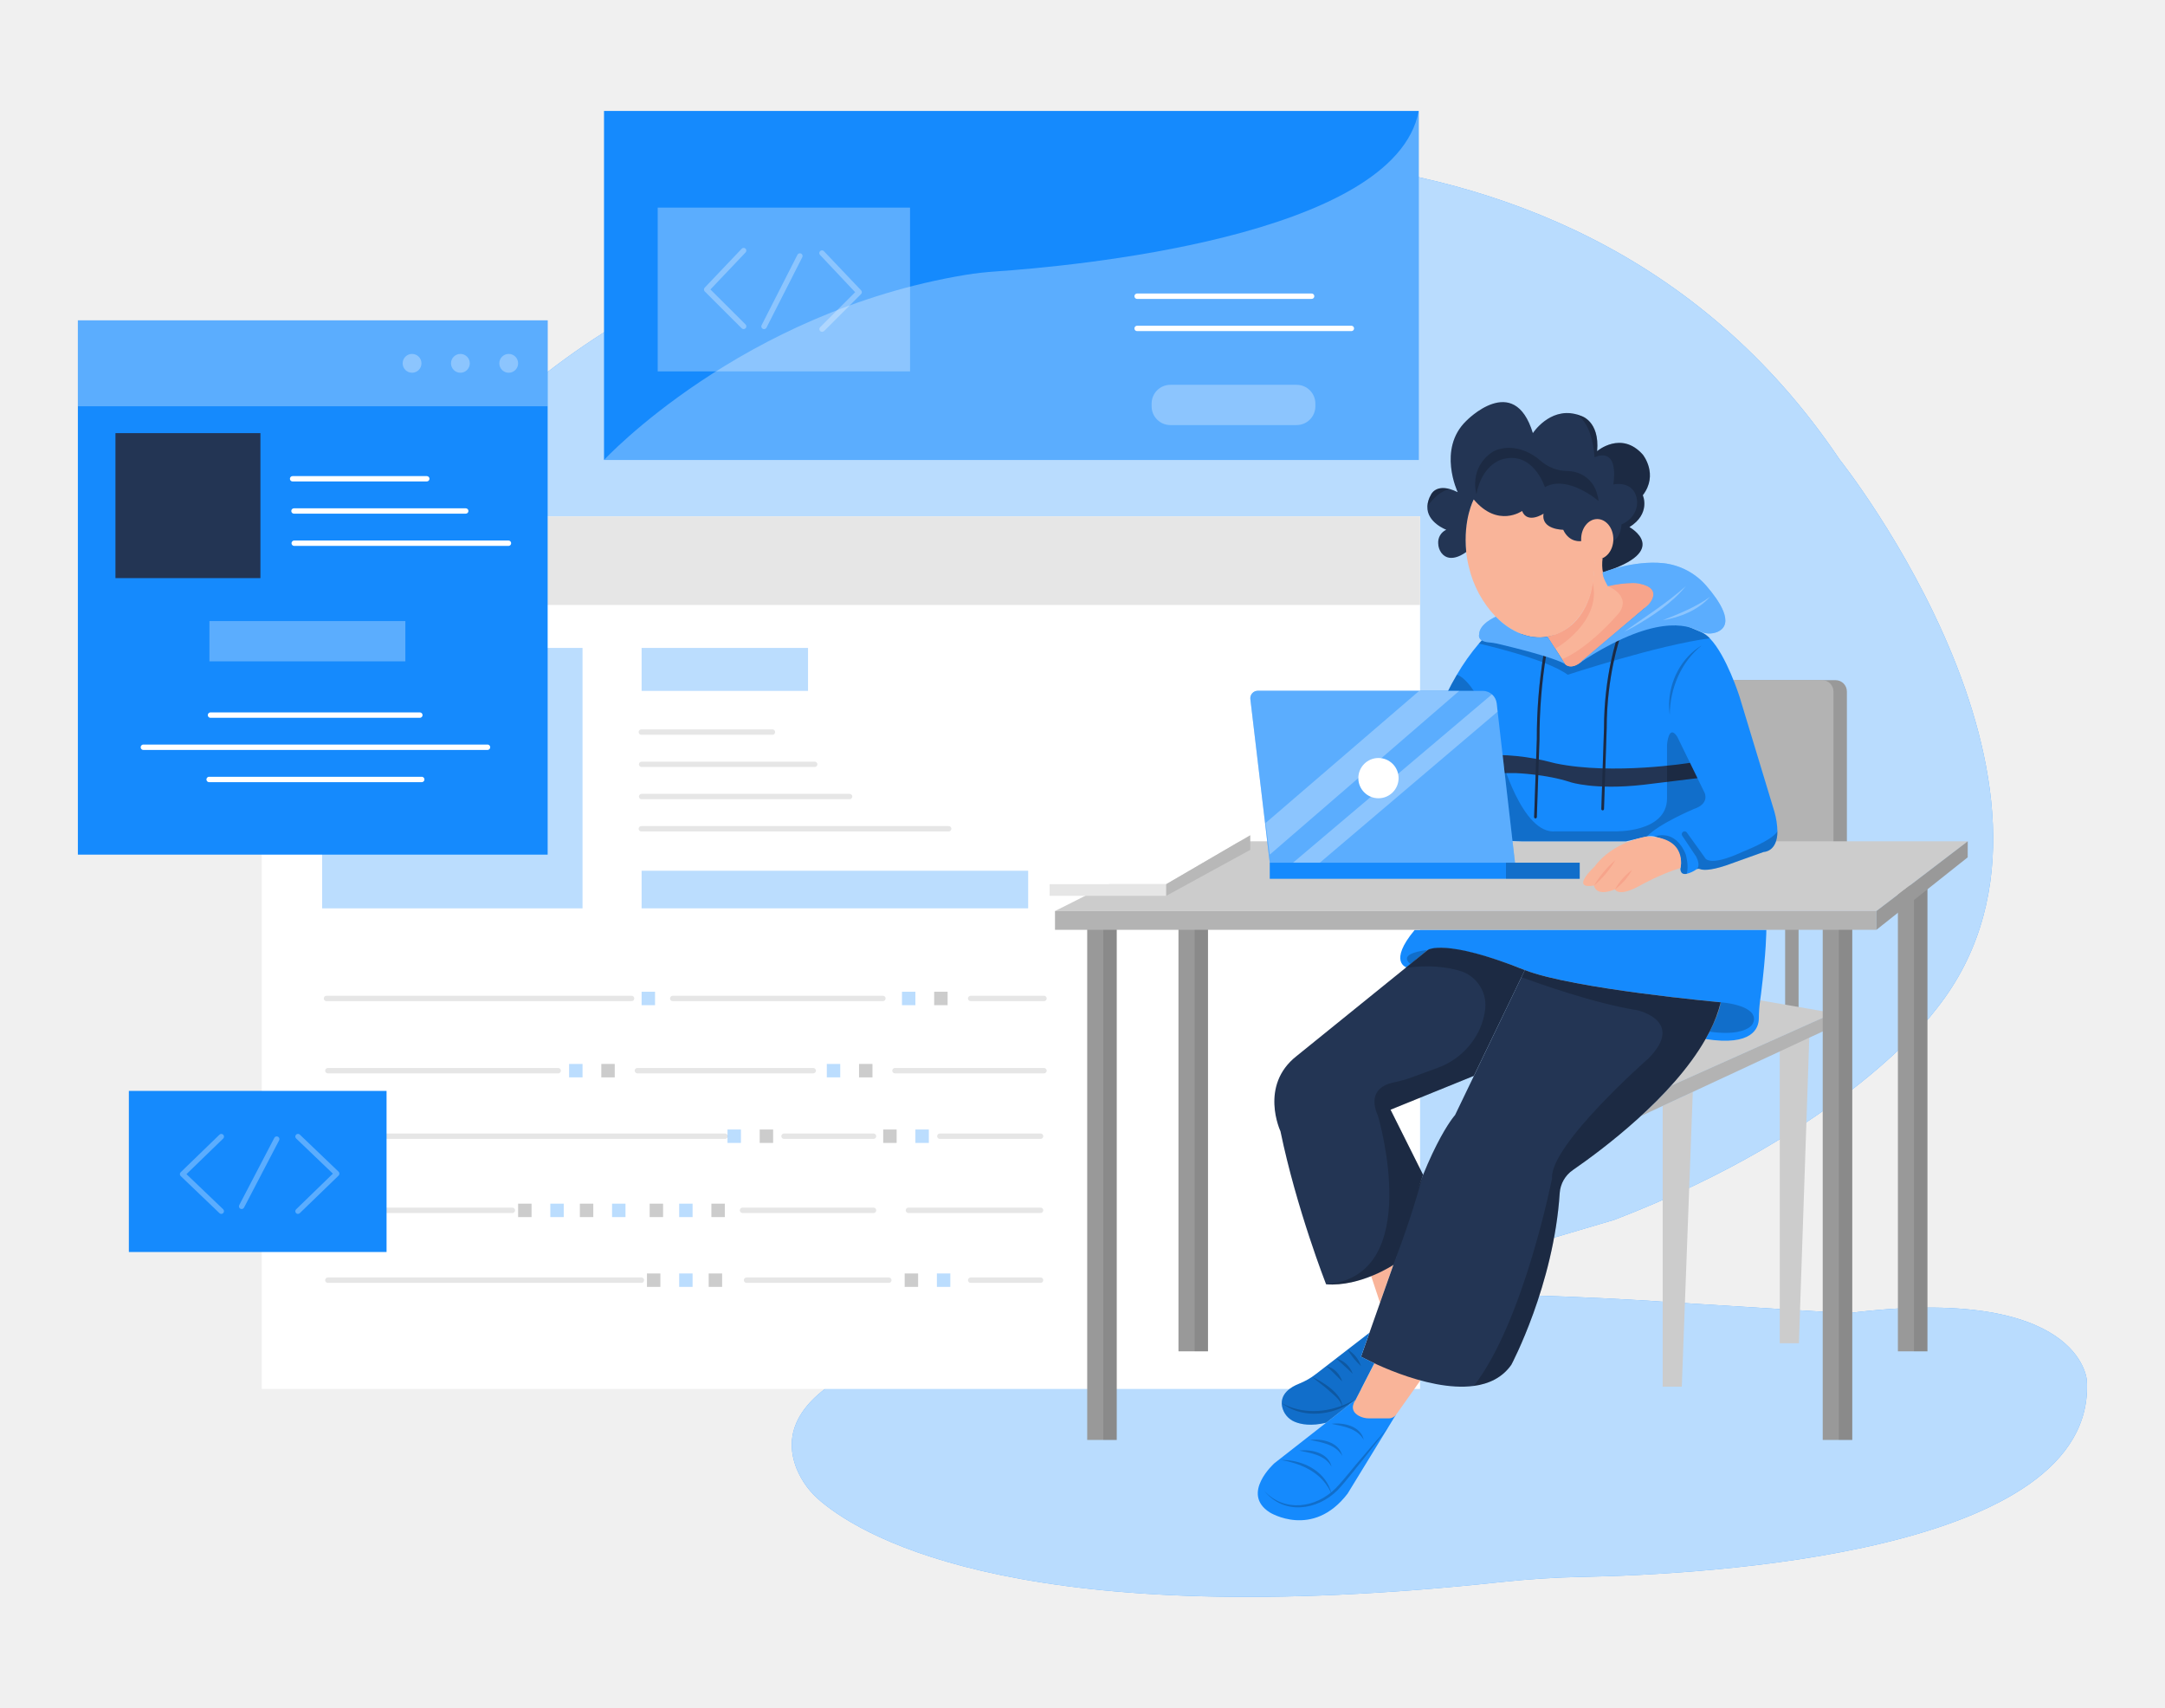
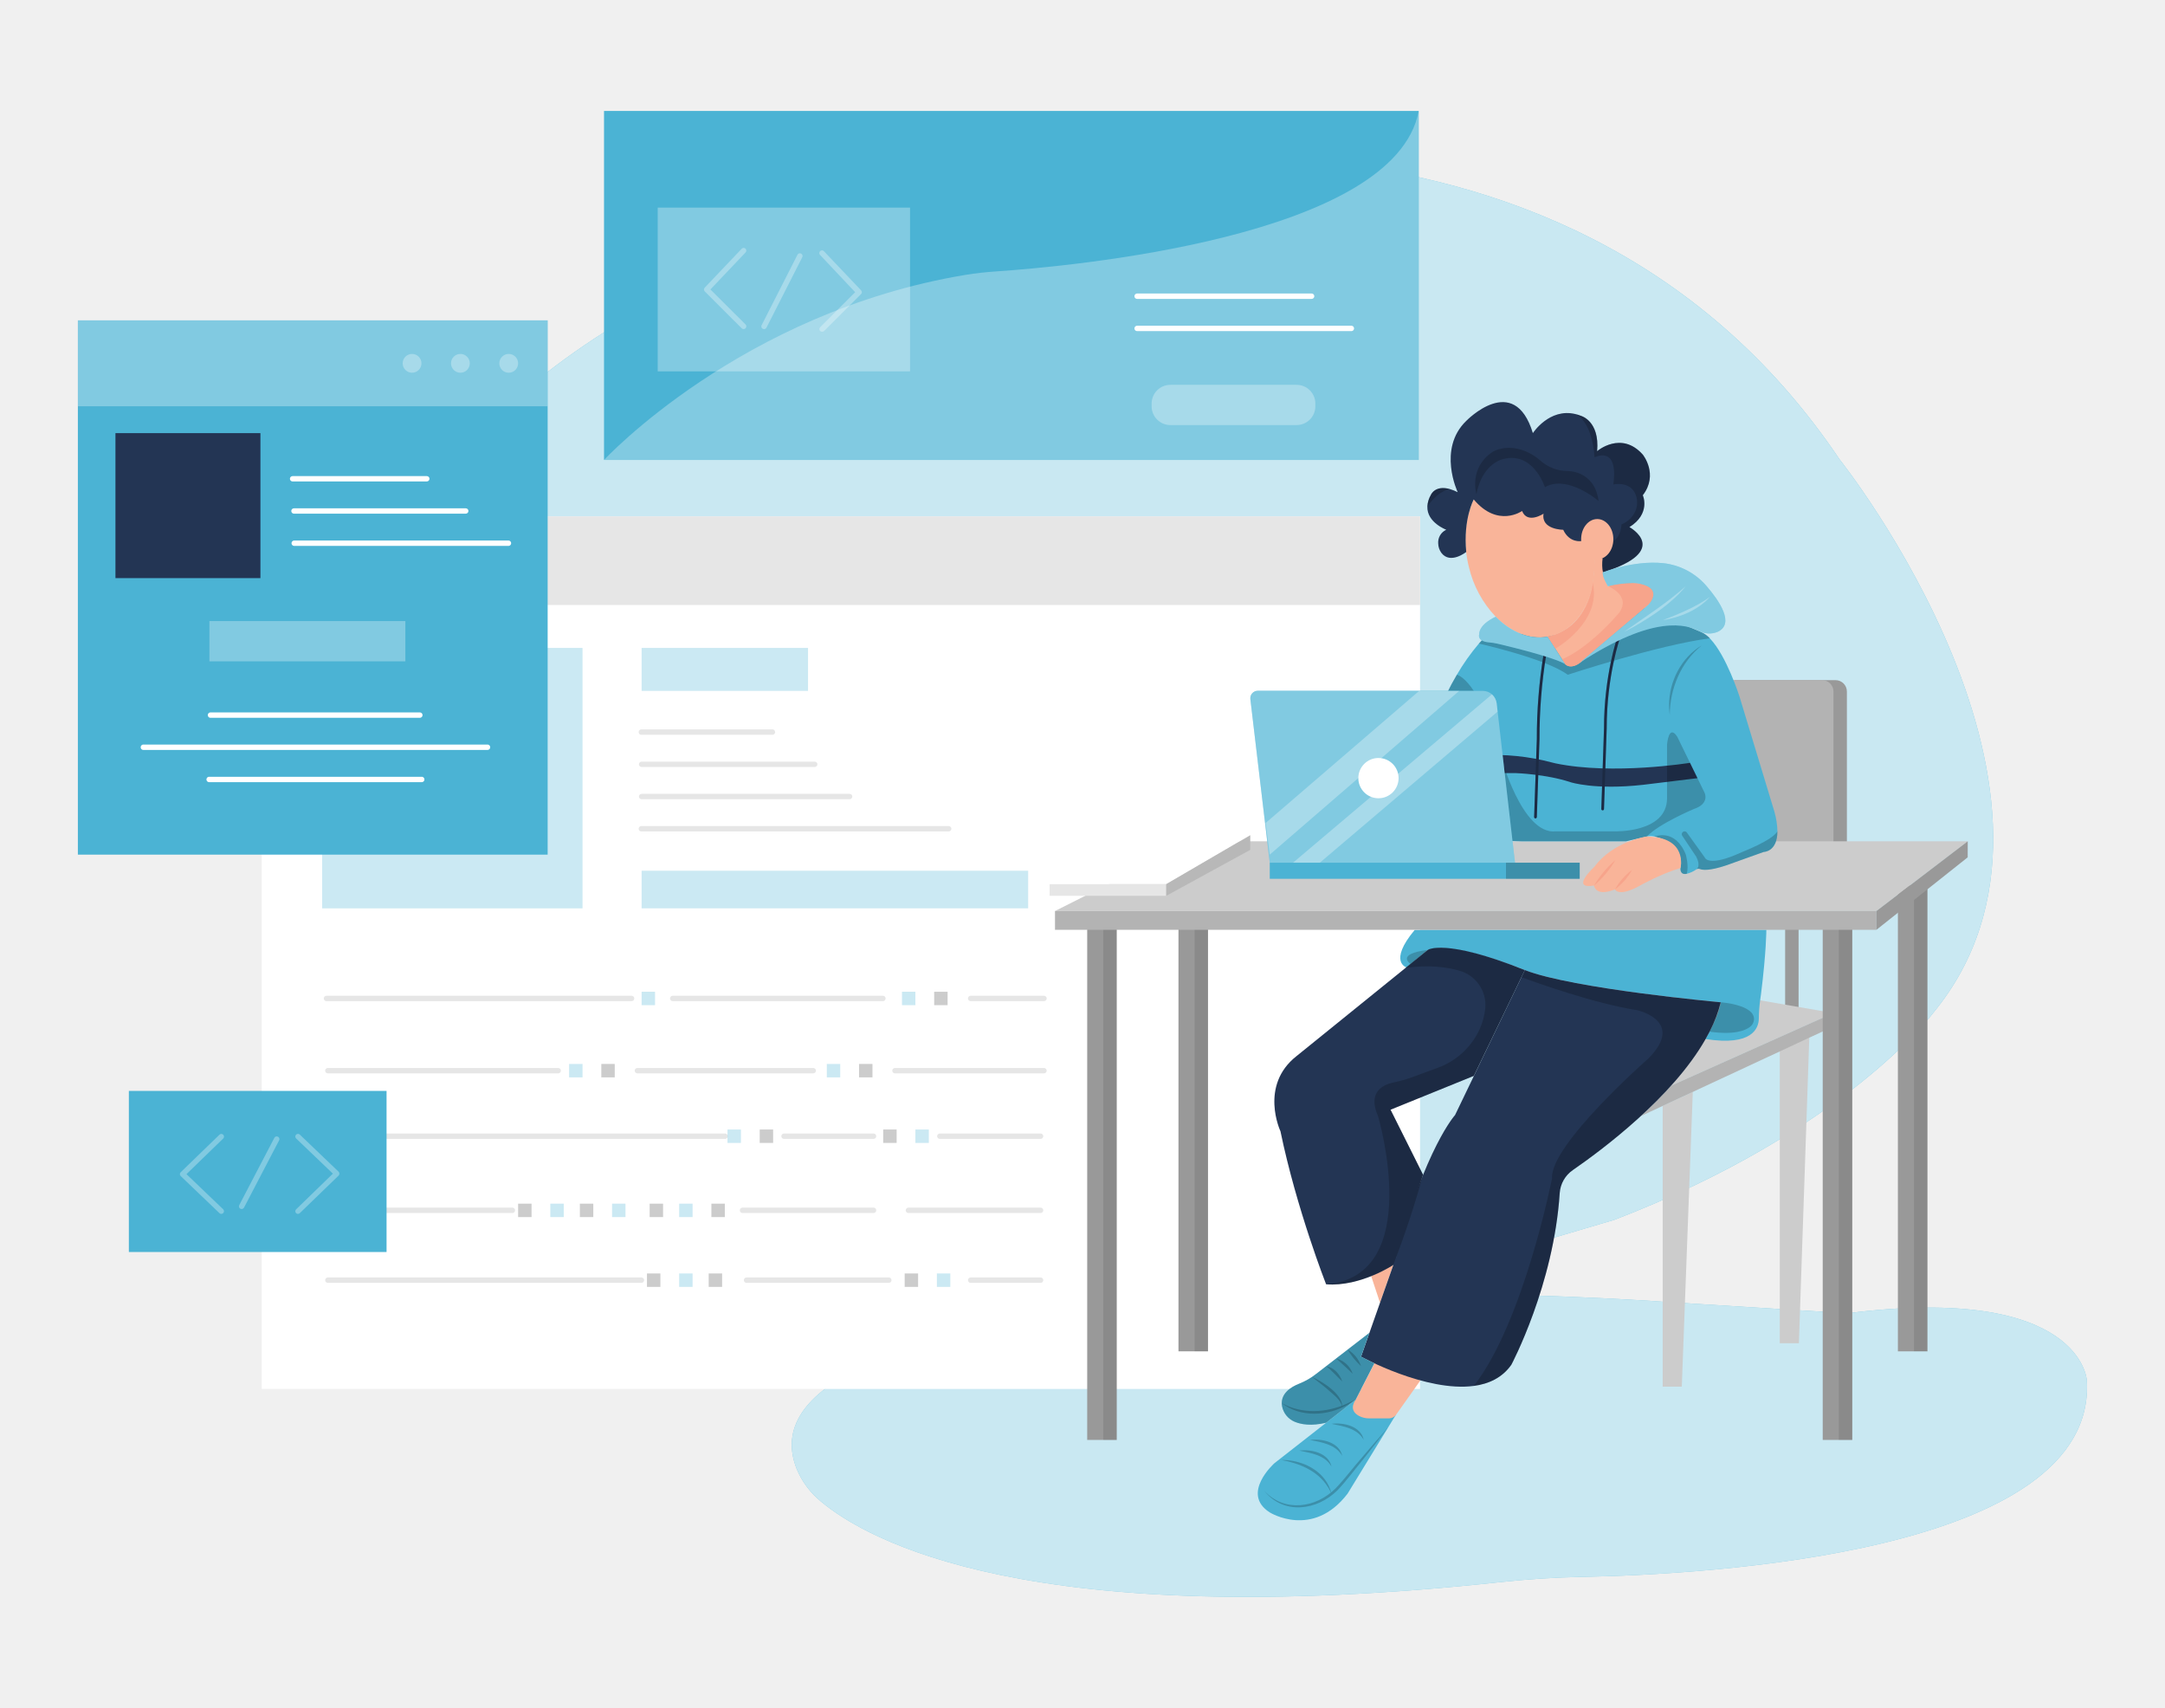
<svg xmlns="http://www.w3.org/2000/svg" width="865.76" height="682.89" viewBox="0 0 865.76 682.89">
-   <path d="M391.82,532.2c-15.44,2.82-87.85,18.09-73.28,55a33.24,33.24,0,0,0,9.74,13.13c18.18,15.25,83.33,52.58,272.06,32.22,10.69-1.15,21.42-1.86,32.17-2.06,49.73-.92,206-9.34,202-78.54,0,0-2.07-38.74-95.7-26.87l-71.21-4.43s-160.55-12.38-268.7,10.11C396.57,531.29,394.2,531.77,391.82,532.2Z" fill="#158afd" />
+   <path d="M391.82,532.2c-15.44,2.82-87.85,18.09-73.28,55a33.24,33.24,0,0,0,9.74,13.13c18.18,15.25,83.33,52.58,272.06,32.22,10.69-1.15,21.42-1.86,32.17-2.06,49.73-.92,206-9.34,202-78.54,0,0-2.07-38.74-95.7-26.87l-71.21-4.43s-160.55-12.38-268.7,10.11C396.57,531.29,394.2,531.77,391.82,532.2Z" fill="#4bb3d4" />
  <path d="M391.82,532.2c-15.44,2.82-87.85,18.09-73.28,55a33.24,33.24,0,0,0,9.74,13.13c18.18,15.25,83.33,52.58,272.06,32.22,10.69-1.15,21.42-1.86,32.17-2.06,49.73-.92,206-9.34,202-78.54,0,0-2.07-38.74-95.7-26.87l-71.21-4.43s-160.55-12.38-268.7,10.11C396.57,531.29,394.2,531.77,391.82,532.2Z" fill="#fff" opacity="0.7" />
-   <path d="M503.08,522.3C179.26,552.79,133.91,359.63,133.91,359.63c-24.79-67.13-3.45-111,27.66-152.68a303.36,303.36,0,0,1,117.77-94.5c74.9-34.06,126.36-41,126.36-41S622.58,15.68,735.64,183.7c0,0,108,135.55,37.54,221.14,0,0-35.14,47.34-127.63,82.89l-69.3,20.46A387.7,387.7,0,0,1,503.08,522.3Z" fill="#158afd" />
+   <path d="M503.08,522.3C179.26,552.79,133.91,359.63,133.91,359.63c-24.79-67.13-3.45-111,27.66-152.68a303.36,303.36,0,0,1,117.77-94.5c74.9-34.06,126.36-41,126.36-41S622.58,15.68,735.64,183.7c0,0,108,135.55,37.54,221.14,0,0-35.14,47.34-127.63,82.89l-69.3,20.46A387.7,387.7,0,0,1,503.08,522.3Z" fill="#4bb3d4" />
  <path d="M503.08,522.3C179.26,552.79,133.91,359.63,133.91,359.63c-24.79-67.13-3.45-111,27.66-152.68a303.36,303.36,0,0,1,117.77-94.5c74.9-34.06,126.36-41,126.36-41S622.58,15.68,735.64,183.7c0,0,108,135.55,37.54,221.14,0,0-35.14,47.34-127.63,82.89l-69.3,20.46A387.7,387.7,0,0,1,503.08,522.3Z" fill="#fff" opacity="0.7" />
  <rect x="104.67" y="206.46" width="463.2" height="348.88" fill="#fff" />
  <rect x="108.43" y="206.46" width="459.44" height="35.42" fill="#e6e6e6" />
-   <rect x="128.82" y="259.06" width="104.13" height="104.13" fill="#158afd" opacity="0.29" />
+   <rect x="128.82" y="259.06" width="104.13" height="104.13" fill="#4bb3d4" opacity="0.29" />
  <rect x="713.86" y="369.62" width="5.37" height="37.57" fill="#999" />
  <polygon points="664.89 442.18 664.89 554.44 672.53 554.44 676.93 436.58 664.89 442.18" fill="#ccc" />
  <polygon points="711.71 420.08 711.71 537.08 719.36 537.08 723.52 414.71 711.71 420.08" fill="#ccc" />
  <polygon points="668.23 434.1 733.18 405.05 703.86 399.96 670.01 385.44 668.23 434.1" fill="#ccc" />
  <path d="M656.14,446.25l77-35.83v-5.37L668.23,434.1S660.68,442.36,656.14,446.25Z" fill="#b3b3b3" />
  <path d="M693.46,271.94H734a4.55,4.55,0,0,1,4.55,4.55v67.37a0,0,0,0,1,0,0H693.46a0,0,0,0,1,0,0V271.94A0,0,0,0,1,693.46,271.94Z" fill="#999" />
-   <rect x="241.54" y="44.36" width="325.8" height="139.55" fill="#158afd" />
+   <rect x="241.54" y="44.36" width="325.8" height="139.55" fill="#4bb3d4" />
  <rect x="263.01" y="83.01" width="100.91" height="65.48" fill="#fff" opacity="0.3" />
  <g opacity="0.3">
    <path d="M297.36,131.59a1.07,1.07,0,0,1-.76-.32l-14.79-14.76a1.08,1.08,0,0,1,0-1.5l14.79-15.56a1.07,1.07,0,0,1,1.56,1.47l-14.07,14.81,14.05,14a1.07,1.07,0,0,1,0,1.52A1.09,1.09,0,0,1,297.36,131.59Z" fill="#fff" />
  </g>
  <g opacity="0.3">
    <path d="M328.73,132.66a1.06,1.06,0,0,1-.76-.31,1.07,1.07,0,0,1,0-1.52l14-14L328,102a1.08,1.08,0,1,1,1.56-1.48l14.78,15.56a1.06,1.06,0,0,1,0,1.5l-14.78,14.77A1.07,1.07,0,0,1,328.73,132.66Z" fill="#fff" />
  </g>
  <g opacity="0.3">
    <path d="M305.56,131.59a1.08,1.08,0,0,1-1-1.56l14.34-28.18a1.08,1.08,0,1,1,1.92,1L306.51,131A1.07,1.07,0,0,1,305.56,131.59Z" fill="#fff" />
  </g>
  <path d="M524.39,119.51H454.62a1.08,1.08,0,0,1,0-2.15h69.77a1.08,1.08,0,1,1,0,2.15Z" fill="#fff" />
  <path d="M540.5,132.39H454.62a1.08,1.08,0,0,1,0-2.15H540.5a1.08,1.08,0,0,1,0,2.15Z" fill="#fff" />
  <rect x="460.52" y="153.86" width="65.48" height="16.1" rx="7.5" fill="#fff" opacity="0.3" />
  <path d="M567.33,44.36V183.91H241.54s54.75-59.1,144.51-74c4.1-.68,8.24-1.12,12.38-1.4C426.41,106.6,557.79,95.18,567.33,44.36Z" fill="#fff" opacity="0.3" />
-   <rect x="31.14" y="128.09" width="187.86" height="213.62" fill="#158afd" />
+   <rect x="31.14" y="128.09" width="187.86" height="213.62" fill="#4bb3d4" />
  <rect x="31.14" y="128.09" width="187.86" height="34.35" fill="#fff" opacity="0.3" />
  <rect x="46.17" y="173.18" width="57.97" height="57.97" fill="#233554" />
  <circle cx="164.78" cy="145.27" r="3.76" fill="#fff" opacity="0.3" />
  <circle cx="184.11" cy="145.27" r="3.76" fill="#fff" opacity="0.3" />
  <circle cx="203.43" cy="145.27" r="3.76" fill="#fff" opacity="0.3" />
  <path d="M170.69,192.5H117a1.07,1.07,0,1,1,0-2.14h53.67a1.07,1.07,0,0,1,0,2.14Z" fill="#fff" />
  <path d="M186.25,205.38h-68.7a1.07,1.07,0,0,1,0-2.14h68.7a1.07,1.07,0,1,1,0,2.14Z" fill="#fff" />
  <path d="M203.43,218.27H117.55a1.08,1.08,0,0,1,0-2.15h85.88a1.08,1.08,0,0,1,0,2.15Z" fill="#fff" />
  <path d="M168,287H84.28a1.08,1.08,0,1,1,0-2.15H168a1.08,1.08,0,0,1,0,2.15Z" fill="#fff" />
  <path d="M194.84,299.85H57.44a1.08,1.08,0,1,1,0-2.15h137.4a1.08,1.08,0,1,1,0,2.15Z" fill="#fff" />
  <path d="M168.54,312.73H83.74a1.08,1.08,0,1,1,0-2.15h84.8a1.08,1.08,0,1,1,0,2.15Z" fill="#fff" />
  <rect x="83.74" y="248.32" width="78.36" height="16.1" fill="#fff" opacity="0.3" />
-   <rect x="256.57" y="259.06" width="66.55" height="17.18" fill="#158afd" opacity="0.29" />
+   <rect x="256.57" y="259.06" width="66.55" height="17.18" fill="#4bb3d4" opacity="0.29" />
  <path d="M308.78,293.79H256.57a1.08,1.08,0,1,1,0-2.15h52.21a1.08,1.08,0,1,1,0,2.15Z" fill="#e6e6e6" />
  <path d="M325.8,306.67H256.57a1.07,1.07,0,1,1,0-2.14H325.8a1.07,1.07,0,1,1,0,2.14Z" fill="#e6e6e6" />
  <path d="M339.76,319.55H256.57a1.07,1.07,0,1,1,0-2.14h83.19a1.07,1.07,0,0,1,0,2.14Z" fill="#e6e6e6" />
  <path d="M379.48,332.44H256.57a1.08,1.08,0,1,1,0-2.15H379.48a1.08,1.08,0,0,1,0,2.15Z" fill="#e6e6e6" />
-   <rect x="256.57" y="348.15" width="154.58" height="15.03" fill="#158afd" opacity="0.29" />
+   <rect x="256.57" y="348.15" width="154.58" height="15.03" fill="#4bb3d4" opacity="0.29" />
  <path d="M252.45,400.29h-122a1.08,1.08,0,0,1,0-2.15h122a1.08,1.08,0,1,1,0,2.15Z" fill="#e6e6e6" />
  <path d="M353.18,400.29H268.91a1.08,1.08,0,0,1,0-2.15h84.27a1.08,1.08,0,0,1,0,2.15Z" fill="#e6e6e6" />
  <path d="M417.59,400.29H388.06a1.08,1.08,0,0,1,0-2.15h29.53a1.08,1.08,0,0,1,0,2.15Z" fill="#e6e6e6" />
-   <rect x="256.57" y="396.53" width="5.37" height="5.37" fill="#158afd" opacity="0.29" />
-   <rect x="360.69" y="396.53" width="5.37" height="5.37" fill="#158afd" opacity="0.29" />
+   <rect x="256.57" y="396.53" width="5.37" height="5.37" fill="#4bb3d4" opacity="0.29" />
+   <rect x="360.69" y="396.53" width="5.37" height="5.37" fill="#4bb3d4" opacity="0.29" />
  <rect x="373.57" y="396.53" width="5.37" height="5.37" fill="#ccc" />
  <path d="M223.29,429.16H131a1.08,1.08,0,0,1,0-2.15h92.32a1.08,1.08,0,0,1,0,2.15Z" fill="#e6e6e6" />
  <path d="M289.84,455.37H129.9a1.08,1.08,0,1,1,0-2.15H289.84a1.08,1.08,0,1,1,0,2.15Z" fill="#e6e6e6" />
  <path d="M325.27,429.16H255a1.08,1.08,0,1,1,0-2.15h70.31a1.08,1.08,0,0,1,0,2.15Z" fill="#e6e6e6" />
  <path d="M349.42,455.37h-36a1.08,1.08,0,0,1,0-2.15h36a1.08,1.08,0,0,1,0,2.15Z" fill="#e6e6e6" />
-   <rect x="227.58" y="425.4" width="5.37" height="5.37" fill="#158afd" opacity="0.29" />
+   <rect x="227.58" y="425.4" width="5.37" height="5.37" fill="#4bb3d4" opacity="0.29" />
  <rect x="240.46" y="425.4" width="5.37" height="5.37" fill="#ccc" />
-   <rect x="290.92" y="451.61" width="5.37" height="5.37" fill="#158afd" opacity="0.29" />
+   <rect x="290.92" y="451.61" width="5.37" height="5.37" fill="#4bb3d4" opacity="0.29" />
  <rect x="303.8" y="451.61" width="5.37" height="5.37" fill="#ccc" />
  <path d="M355.32,512.93H298.43a1.08,1.08,0,0,1,0-2.15h56.89a1.08,1.08,0,1,1,0,2.15Z" fill="#e6e6e6" />
  <path d="M416,512.93H388.06a1.08,1.08,0,0,1,0-2.15H416a1.08,1.08,0,1,1,0,2.15Z" fill="#e6e6e6" />
  <rect x="361.77" y="509.17" width="5.37" height="5.37" fill="#ccc" />
-   <rect x="374.65" y="509.17" width="5.37" height="5.37" fill="#158afd" opacity="0.29" />
+   <rect x="374.65" y="509.17" width="5.37" height="5.37" fill="#4bb3d4" opacity="0.29" />
  <path d="M416,455.37H375.72a1.08,1.08,0,0,1,0-2.15H416a1.08,1.08,0,1,1,0,2.15Z" fill="#e6e6e6" />
  <rect x="353.18" y="451.61" width="5.37" height="5.37" fill="#ccc" />
-   <rect x="366.06" y="451.61" width="5.37" height="5.37" fill="#158afd" opacity="0.29" />
+   <rect x="366.06" y="451.61" width="5.37" height="5.37" fill="#4bb3d4" opacity="0.29" />
  <path d="M205,485H131a1.08,1.08,0,0,1,0-2.15H205a1.08,1.08,0,0,1,0,2.15Z" fill="#e6e6e6" />
  <path d="M349.42,485h-52.6a1.08,1.08,0,0,1,0-2.15h52.6a1.08,1.08,0,0,1,0,2.15Z" fill="#e6e6e6" />
  <path d="M416,485H363.38a1.08,1.08,0,1,1,0-2.15H416a1.08,1.08,0,1,1,0,2.15Z" fill="#e6e6e6" />
  <rect x="207.19" y="481.26" width="5.37" height="5.37" fill="#ccc" />
-   <rect x="220.07" y="481.26" width="5.37" height="5.37" fill="#158afd" opacity="0.29" />
+   <rect x="220.07" y="481.26" width="5.37" height="5.37" fill="#4bb3d4" opacity="0.29" />
  <rect x="231.88" y="481.26" width="5.37" height="5.37" fill="#ccc" />
  <path d="M256.57,512.93H131a1.08,1.08,0,0,1,0-2.15h125.6a1.08,1.08,0,0,1,0,2.15Z" fill="#e6e6e6" />
  <rect x="258.71" y="509.17" width="5.37" height="5.37" fill="#ccc" />
-   <rect x="271.59" y="509.17" width="5.37" height="5.37" fill="#158afd" opacity="0.29" />
+   <rect x="271.59" y="509.17" width="5.37" height="5.37" fill="#4bb3d4" opacity="0.29" />
  <rect x="283.4" y="509.17" width="5.37" height="5.37" fill="#ccc" />
-   <rect x="244.76" y="481.26" width="5.37" height="5.37" fill="#158afd" opacity="0.29" />
+   <rect x="244.76" y="481.26" width="5.37" height="5.37" fill="#4bb3d4" opacity="0.29" />
  <rect x="259.79" y="481.26" width="5.37" height="5.37" fill="#ccc" />
-   <rect x="271.59" y="481.26" width="5.37" height="5.37" fill="#158afd" opacity="0.29" />
+   <rect x="271.59" y="481.26" width="5.37" height="5.37" fill="#4bb3d4" opacity="0.29" />
  <rect x="284.48" y="481.26" width="5.37" height="5.37" fill="#ccc" />
  <path d="M417.59,429.16H358a1.08,1.08,0,1,1,0-2.15h59.58a1.08,1.08,0,0,1,0,2.15Z" fill="#e6e6e6" />
-   <rect x="330.63" y="425.4" width="5.37" height="5.37" fill="#158afd" opacity="0.29" />
+   <rect x="330.63" y="425.4" width="5.37" height="5.37" fill="#4bb3d4" opacity="0.29" />
  <rect x="343.52" y="425.4" width="5.37" height="5.37" fill="#ccc" />
-   <rect x="51.53" y="436.18" width="103.05" height="64.41" fill="#158afd" />
+   <rect x="51.53" y="436.18" width="103.05" height="64.41" fill="#4bb3d4" />
  <g opacity="0.3">
    <path d="M88.5,485.36a1.06,1.06,0,0,1-.74-.3l-15.5-14.83a1.06,1.06,0,0,1,0-1.54l15.49-15a1.07,1.07,0,0,1,1.52,0,1.08,1.08,0,0,1,0,1.52l-14.7,14.25,14.69,14.06a1.07,1.07,0,0,1,0,1.52A1.1,1.1,0,0,1,88.5,485.36Z" fill="#fff" />
  </g>
  <g opacity="0.3">
    <path d="M119.16,485.36a1.07,1.07,0,0,1-.74-1.84l14.69-14.26L118.42,455.2a1.07,1.07,0,0,1,1.48-1.55l15.5,14.83a1.07,1.07,0,0,1,.33.77,1.08,1.08,0,0,1-.32.78l-15.5,15A1.08,1.08,0,0,1,119.16,485.36Z" fill="#fff" />
  </g>
  <g opacity="0.3">
    <path d="M96.62,483.41a1.11,1.11,0,0,1-.5-.12,1.07,1.07,0,0,1-.45-1.45l14-26.83a1.08,1.08,0,1,1,1.91,1l-14,26.83A1.06,1.06,0,0,1,96.62,483.41Z" fill="#fff" />
  </g>
  <rect x="434.76" y="367.48" width="11.81" height="208.25" fill="#999" />
  <rect x="441.2" y="367.48" width="5.37" height="208.25" opacity="0.1" />
  <rect x="471.26" y="368.01" width="11.81" height="172.29" fill="#999" />
  <rect x="477.7" y="368.01" width="5.37" height="172.29" opacity="0.1" />
  <rect x="728.89" y="367.48" width="11.81" height="208.25" fill="#999" />
  <rect x="735.33" y="367.48" width="5.37" height="208.25" opacity="0.1" />
  <rect x="758.95" y="354.06" width="11.81" height="186.25" fill="#999" />
  <rect x="765.39" y="354.06" width="5.37" height="186.25" opacity="0.1" />
  <path d="M688.1,271.94h40.53a4.55,4.55,0,0,1,4.55,4.55v67.37a0,0,0,0,1,0,0H688.1a0,0,0,0,1,0,0V271.94A0,0,0,0,1,688.1,271.94Z" fill="#b3b3b3" />
  <polygon points="421.88 364.26 477.27 336.37 786.88 336.37 750.36 364.26 421.88 364.26" fill="#ccc" />
-   <path d="M542.11,559.63l-32.5,25.42S496,597.2,507.76,604.71c0,0,17.17,10.74,31.13-7.51l19.37-31.64Z" fill="#158afd" />
+   <path d="M542.11,559.63l-32.5,25.42S496,597.2,507.76,604.71c0,0,17.17,10.74,31.13-7.51l19.37-31.64Z" fill="#4bb3d4" />
  <path d="M505.61,596.12c8,8.68,20.58,6.87,28.45-1,3.7-3.79,7-8.33,10.52-12.3,3.08-3.62,7.51-8.79,10.65-12.28-2.8,3.74-7.06,9.09-10,12.81-3.41,4.12-6.73,8.65-10.42,12.54-8.21,8.11-21.45,9.88-29.19.26Z" opacity="0.2" />
  <path d="M512.32,583.74c6.45-.09,13.31,2.42,17.35,7.63a15.61,15.61,0,0,1,2.79,5.84c-.26-.47-.51-1-.74-1.43a8.51,8.51,0,0,0-.81-1.37c-4-6.39-11.44-9.4-18.59-10.67Z" opacity="0.2" />
  <path d="M519.56,580c4.83-.65,11.72.93,12.9,6.4-2.62-4.61-8.1-5.41-12.9-6.4Z" opacity="0.2" />
  <path d="M523.86,575.73c4.82-.65,11.72.93,12.89,6.39-2.61-4.6-8.1-5.4-12.89-6.39Z" opacity="0.2" />
  <path d="M532.45,569.29c4.82-.65,11.72.93,12.89,6.39-2.61-4.61-8.1-5.4-12.89-6.39Z" opacity="0.2" />
  <path d="M550.16,544.06l-8,15.57s-3.32,4,1.25,6.48a8.52,8.52,0,0,0,4.06,1h7.9a3.61,3.61,0,0,0,2.94-1.51L568,551.93S554.41,546.7,550.16,544.06Z" fill="#f9b499" />
  <polygon points="548.32 510.23 551.84 520.86 557.18 505.66 548.32 510.23" fill="#f9b499" />
-   <path d="M710.77,332.4c0,8.24-5.5,8.24-5.5,8.24l-15,5.37c-6.68,2.23-9.44,1.89-10.5,1.46a1.62,1.62,0,0,0-1.36.1.24.24,0,0,1-.08.06,11.71,11.71,0,0,1-3.82,1.75h0c-2.89.58-2.48-2.31-2.48-2.31a12.77,12.77,0,0,0,.2-1.54,9.91,9.91,0,0,0-5.8-9.37,26.59,26.59,0,0,0-4.77-1.68,6.38,6.38,0,0,0-3.07,0l-8.33,1.91H608.39L570,335.27a98.24,98.24,0,0,1,12.58-65.48,86.2,86.2,0,0,1,8.82-12.47c.72-.84,1.14-1.27,1.14-1.27l2.37-3.43s32,2.14,32.37,1.07,22.15-14,22.15-14l30.76,13a10.63,10.63,0,0,1,3.59,2.59c6.62,6.85,11.81,23.17,11.81,23.17l14,46.16A30.89,30.89,0,0,1,710.77,332.4Z" fill="#158afd" />
+   <path d="M710.77,332.4c0,8.24-5.5,8.24-5.5,8.24l-15,5.37c-6.68,2.23-9.44,1.89-10.5,1.46a1.62,1.62,0,0,0-1.36.1.24.24,0,0,1-.08.06,11.71,11.71,0,0,1-3.82,1.75h0c-2.89.58-2.48-2.31-2.48-2.31a12.77,12.77,0,0,0,.2-1.54,9.91,9.91,0,0,0-5.8-9.37,26.59,26.59,0,0,0-4.77-1.68,6.38,6.38,0,0,0-3.07,0l-8.33,1.91H608.39L570,335.27a98.24,98.24,0,0,1,12.58-65.48,86.2,86.2,0,0,1,8.82-12.47c.72-.84,1.14-1.27,1.14-1.27l2.37-3.43s32,2.14,32.37,1.07,22.15-14,22.15-14l30.76,13a10.63,10.63,0,0,1,3.59,2.59c6.62,6.85,11.81,23.17,11.81,23.17l14,46.16A30.89,30.89,0,0,1,710.77,332.4Z" fill="#4bb3d4" />
  <path d="M675.8,305s-30.74,5-53.75.22c-.59-.12-1.17-.27-1.75-.43A88.92,88.92,0,0,0,592.56,302l-22.06-.18-1.09,7.3h36.87s12,.39,21.7,3.61c0,0,9.66,3.22,29,1.07l21.82-2.66Z" fill="#233554" />
  <path d="M683.8,255.21c-20.39,2.6-56.89,14.58-56.89,14.58-8.59-6.44-35.49-12.47-35.49-12.47.72-.84,1.14-1.27,1.14-1.27l2.37-3.43s32,2.14,32.37,1.07,22.15-14,22.15-14l30.76,13A10.63,10.63,0,0,1,683.8,255.21Z" opacity="0.2" />
  <path d="M620.1,254.32a12.38,12.38,0,0,1-1.24.26c-7.26,1.28-14.75-1.87-20.74-8a43,43,0,0,1-10.73-19.86c-4.59-18.58,2.63-36.33,16.12-39.66s28.13,9,32.72,27.59S633.6,251,620.1,254.32Z" fill="#f9b499" />
  <ellipse cx="639.26" cy="215.05" rx="1.61" ry="3.22" fill="none" stroke="red" stroke-miterlimit="10" stroke-width="0.75" />
  <path d="M651.6,210.75s17.18,9.45-10.73,18.14a15.44,15.44,0,0,1-.54-3.65,15.8,15.8,0,0,1,.54-4.54l-8.59-4.36s-4.67.85-7.17-4.52c0,0-8.93,0-7.86-6.44,0,0-6.44,4.3-8.59-1.07,0,0-9.69,6.88-19.33-4.62,0,0-4.28,7.84-3,21,0,0-6.34,5.08-9.93.38a6.63,6.63,0,0,1-1.28-3.77,5.58,5.58,0,0,1,3.22-5.49s-7.77-2.89-7.56-9.28a10.2,10.2,0,0,1,1.41-4.67s1.61-4,7.63-2.31h0a19.17,19.17,0,0,1,3.1,1.24s-8.21-17.26,3.4-28.49c0,0,19.14-19.82,26.66,4.87,0,0,6.55-10.14,17-7.62h0a15.76,15.76,0,0,1,2.25.72s7.51,2,6.44,14.1c0,0,9.66-8.28,18.25,1.38,0,0,6.44,7.89,0,16.28C657,198.05,660.19,205.38,651.6,210.75Z" fill="#233554" />
  <path d="M590.41,197.6s-3.22-10.46,6.44-16.91c0,0,6.93-4.51,16.49,1.46a23.89,23.89,0,0,1,2.73,2.07,16.44,16.44,0,0,0,10.59,4.11s11-.47,12.6,12c0,0-12.35-10.72-21.47-5.54,0,0-4.83-15.22-17.72-10.93C600.07,183.91,592.56,186.06,590.41,197.6Z" opacity="0.2" />
  <path d="M579.79,195.56c-5.23.93-9,7-9,7a10.2,10.2,0,0,1,1.41-4.67S573.77,193.84,579.79,195.56Z" opacity="0.2" />
  <path d="M651.6,210.75s17.18,9.45-10.73,18.14a7.4,7.4,0,0,1-.54-3.65,7.26,7.26,0,0,1,.54-2.07l4.29-6.83h0c3.22-1.93,3.22-6.66,3.22-6.66a10.45,10.45,0,0,0,4.63-3.63,8.74,8.74,0,0,0,1.09-8.24c-2.23-5.68-8.94-4.09-8.94-4.09,2.15-16-7.52-10.85-7.52-10.85-1-14.52-7.22-17.15-7.61-17.3a15.76,15.76,0,0,1,2.25.72s7.51,2,6.44,14.1c0,0,9.66-8.28,18.25,1.38,0,0,6.44,7.89,0,16.28C657,198.05,660.19,205.38,651.6,210.75Z" opacity="0.2" />
  <path d="M659.11,241.88l-26.83,22.77c-4.3,3.45-6.44.85-6.44.85l-1.19-1.87-5.79-9c20.4-4.65,18.67-31.41,18.67-31.41h3.34a17.63,17.63,0,0,0,2.14,11.2c3.91-1.57,9-1.42,11.4-1.23a14.8,14.8,0,0,1,2.89.49C665.93,236,659.11,241.88,659.11,241.88Z" fill="#f9b499" />
  <path d="M659.11,241.88l-26.83,22.77c-4.3,3.45-6.44.85-6.44.85l-1.19-1.87c11.69-5.09,23-18.83,23-18.83,4.06-6-2.64-9.53-4.26-10.28a.16.16,0,0,1,0-.29c3.86-1.42,8.68-1.27,11-1.09a14.8,14.8,0,0,1,2.89.49C665.93,236,659.11,241.88,659.11,241.88Z" fill="#f7a48b" />
  <path d="M618.86,254.58l3.07,4.81s18.66-10.53,15-26.36C637,233,635.5,251.18,618.86,254.58Z" fill="#f7a48b" />
  <path d="M599,253.69a55.57,55.57,0,0,1,18.79,6.51" fill="none" stroke="red" stroke-miterlimit="10" stroke-width="0.75" />
  <path d="M710.77,332.4c0,8.24-5.5,8.24-5.5,8.24l-15,5.37c-6.68,2.23-9.44,1.89-10.5,1.46a1.62,1.62,0,0,0-1.36.1c.36-.24,1.68-1.46-.08-5l-5.63-8.42a1.13,1.13,0,0,1,.39-1.6,1.07,1.07,0,0,1,.55-.14,1.12,1.12,0,0,1,.91.46l7.14,9.93s1.07,4.29,15-2.15C696.69,340.64,708.75,336,710.77,332.4Z" opacity="0.2" />
  <path d="M674.48,349.38h0c-2.89.58-2.48-2.31-2.48-2.31a12.77,12.77,0,0,0,.2-1.54,9.91,9.91,0,0,0-5.8-9.37,26.59,26.59,0,0,0-4.77-1.68s8.22-3.51,12.51,7.22C674.14,341.71,675.46,346.35,674.48,349.38Z" opacity="0.2" />
  <path d="M677.36,323.46s-14,5.89-18.8,11l-8.33,1.91H608.39L570,335.27a98.24,98.24,0,0,1,12.58-65.48c.3,0,8.89,2.15,17.47,32.21,0,0,8.53,31.81,22,30.4h23.5s21.08.73,21.08-13.23V297.7s.65-8.42,4.09-3.13L681.66,317S683.8,321.32,677.36,323.46Z" opacity="0.2" />
  <path d="M680.58,258c-8.42,6.71-12.77,17.28-12.88,27.91-.1-1.33-.27-2.68-.25-4,0-9.45,4.89-19.05,13.13-23.89Z" opacity="0.2" />
  <path d="M640.87,324h0a.54.54,0,0,1-.52-.55l1.07-32.21c0-21.29,5.35-36.51,5.4-36.66a.54.54,0,0,1,.69-.32.53.53,0,0,1,.32.68c0,.15-5.33,15.2-5.33,36.32l-1.08,32.22A.54.54,0,0,1,640.87,324Z" fill="#233554" />
  <path d="M614,327.22h0a.54.54,0,0,1-.52-.55l1.08-31.13a208.17,208.17,0,0,1,2.69-33.9.53.53,0,0,1,.62-.43.54.54,0,0,1,.43.63,208.45,208.45,0,0,0-2.67,33.71l-1.07,31.15A.55.55,0,0,1,614,327.22Z" fill="#233554" />
  <g opacity="0.2">
    <path d="M640.87,324h0a.54.54,0,0,1-.52-.55l1.07-32.21c0-21.29,5.35-36.51,5.4-36.66a.54.54,0,0,1,.69-.32.53.53,0,0,1,.32.68c0,.15-5.33,15.2-5.33,36.32l-1.08,32.22A.54.54,0,0,1,640.87,324Z" />
    <path d="M614,327.22h0a.54.54,0,0,1-.52-.55l1.08-31.13a208.17,208.17,0,0,1,2.69-33.9.53.53,0,0,1,.62-.43.54.54,0,0,1,.43.63,208.45,208.45,0,0,0-2.67,33.71l-1.07,31.15A.55.55,0,0,1,614,327.22Z" />
  </g>
-   <path d="M706.34,371.77c0,.17,0,8.76-2.14,25.76l-.34,2.43a58.67,58.67,0,0,0-.52,7.27c-.06,3.84-2.56,11.15-21.3,8.21.49-.83.94-1.65,1.36-2.49l.35-.68c1.57-3,3.69-7.58,4.35-11.52,0,0-59-5.36-78.37-12.88,0,0-28.3-11.81-38.84-8.05l-8.39,7s-7.51-2.15,3.22-15Z" fill="#158afd" />
+   <path d="M706.34,371.77c0,.17,0,8.76-2.14,25.76l-.34,2.43a58.67,58.67,0,0,0-.52,7.27c-.06,3.84-2.56,11.15-21.3,8.21.49-.83.94-1.65,1.36-2.49l.35-.68c1.57-3,3.69-7.58,4.35-11.52,0,0-59-5.36-78.37-12.88,0,0-28.3-11.81-38.84-8.05l-8.39,7s-7.51-2.15,3.22-15Z" fill="#4bb3d4" />
  <path d="M688.1,400.75s13.8.92,13.29,7a4,4,0,0,1-1.61,2.85c-1.84,1.41-6.25,3.29-16.15,1.89A63,63,0,0,0,688.1,400.75Z" opacity="0.2" />
  <path d="M564.14,385.44s-6.33-4,6.75-5.62Z" opacity="0.2" />
  <path d="M688.1,400.75a53.84,53.84,0,0,1-4.35,11.52l-.35.68c-.23.43-.44.81-.63,1.15s-.47.89-.73,1.34c-13.3,23.42-41.56,44.44-53.06,52.37a12.19,12.19,0,0,0-5.27,9.22c-2.38,36.84-19.34,68.64-19.34,68.64-3.61,5.17-9,7.66-15,8.46-19.1,2.58-45.12-11.68-45.12-11.68l14-39.72c11.81-44,23.61-56.89,23.61-56.89l26.54-55.12,1.37-2.85C629.06,395.39,688.1,400.75,688.1,400.75Z" fill="#233554" />
  <path d="M688.1,400.75a53.84,53.84,0,0,1-4.35,11.52l-.35.68c-.23.43-.44.81-.63,1.15s-.47.89-.73,1.34c-13.3,23.42-41.56,44.44-53.06,52.37a12.19,12.19,0,0,0-5.27,9.22c-2.38,36.84-19.34,68.64-19.34,68.64-3.61,5.17-9,7.66-15,8.46,20-25.72,31.27-83,31.27-83-.89-13.33,38.47-47.86,38.47-47.86,15-15-4.29-19.33-4.29-19.33-17.27-2.72-39.92-10.84-46.46-13.25l1.37-2.85C629.06,395.39,688.1,400.75,688.1,400.75Z" opacity="0.2" />
  <path d="M589.37,430.17l-33.31,13.52,13,26s-5.54,16.19-11.4,35.76c0,0-13.42,9.12-27.37,8.05,0,0-11.81-30.06-18.25-61.19,0,0-8.59-18.25,6.44-30.06L562,387.05l8.93-7.23s6.64-4.83,38.84,8.05Z" fill="#233554" />
-   <path d="M547.62,532.88,526.35,549.3a27.56,27.56,0,0,1-6.81,3.93c-3.21,1.25-7.85,4-6.84,9.17a8.45,8.45,0,0,0,5.07,6.09c2.55,1.06,6.59,1.78,12.53.37l11.81-9.23,7.47-14.54-5.33-2.64Z" fill="#158afd" />
+   <path d="M547.62,532.88,526.35,549.3a27.56,27.56,0,0,1-6.81,3.93c-3.21,1.25-7.85,4-6.84,9.17a8.45,8.45,0,0,0,5.07,6.09c2.55,1.06,6.59,1.78,12.53.37l11.81-9.23,7.47-14.54-5.33-2.64Z" fill="#4bb3d4" />
  <path d="M547.62,532.88,526.35,549.3a27.56,27.56,0,0,1-6.81,3.93c-3.21,1.25-7.85,4-6.84,9.17a8.45,8.45,0,0,0,5.07,6.09c2.55,1.06,6.59,1.78,12.53.37l11.81-9.23,7.47-14.54-5.33-2.64Z" opacity="0.2" />
  <path d="M589.37,430.17l-33.31,13.52,13,26a370.36,370.36,0,0,1-11.89,36s-12.93,8.88-26.88,7.81c39.72-3.22,20.78-67.22,20.78-67.22-4.38-9.78,2.19-12.65,6.18-13.48a53.87,53.87,0,0,0,7.5-2.12l10.06-3.7a29.52,29.52,0,0,0,16.91-15.53,27.2,27.2,0,0,0,2.23-8.31,14.25,14.25,0,0,0-10.3-15c-8.42-2.48-16.86-1.84-21.7-1.1l8.93-7.23s6.64-4.83,38.84,8.05Z" opacity="0.2" />
  <path d="M512.56,561c8,4.49,17.84,3.92,26,.25,1.19-.51,2.33-1.14,3.54-1.66-1.08.73-2.18,1.45-3.3,2.13-8,4.53-18.78,5.1-26.25-.72Z" opacity="0.2" />
  <path d="M524.65,550.52c4.14,1.84,12.18,6.84,12.1,11.9-.72-2.81-3.3-4.59-5.35-6.46s-4.5-3.57-6.75-5.44Z" opacity="0.2" />
  <path d="M530.3,546.25c3.1.44,5.52,3.24,6.45,6.1-2.23-2.05-4-4.27-6.45-6.1Z" opacity="0.2" />
  <path d="M534.32,543.14a9.55,9.55,0,0,1,6.62,6.16c-2.17-2.19-4.35-4-6.62-6.16Z" opacity="0.2" />
  <path d="M538.89,539.61a11.81,11.81,0,0,1,5.36,6.61,29.31,29.31,0,0,1-5.36-6.61Z" opacity="0.2" />
  <rect x="421.88" y="364.26" width="328.48" height="7.51" fill="#b3b3b3" />
  <polygon points="750.36 364.26 750.36 371.77 786.86 342.79 786.88 336.37 750.36 364.26" fill="#999" />
-   <path d="M507.76,344.93h98.07l-7.33-63.74a5.61,5.61,0,0,0-5.57-5h-90a3,3,0,0,0-2.93,3.31Z" fill="#158afd" />
+   <path d="M507.76,344.93h98.07l-7.33-63.74a5.61,5.61,0,0,0-5.57-5h-90a3,3,0,0,0-2.93,3.31Z" fill="#4bb3d4" />
  <path d="M605.83,344.93H507.76L500,279.54a3,3,0,0,1,2.95-3.31h90a5.61,5.61,0,0,1,5.56,5Z" fill="#fff" opacity="0.3" />
  <polygon points="583.53 276.23 507.76 341.71 506.12 329.04 567.52 276.23 583.53 276.23" fill="#fff" opacity="0.3" />
  <path d="M517.07,344.93l79.55-67.31a6,6,0,0,1,1.88,3.57l.38,3.34-71.09,60.4Z" fill="#fff" opacity="0.3" />
-   <rect x="507.76" y="344.93" width="94.46" height="6.44" fill="#158afd" />
-   <rect x="602.22" y="344.93" width="29.49" height="6.44" fill="#158afd" />
+   <rect x="507.76" y="344.93" width="94.46" height="6.44" fill="#4bb3d4" />
+   <rect x="602.22" y="344.93" width="29.49" height="6.44" fill="#4bb3d4" />
  <rect x="602.22" y="344.93" width="29.49" height="6.44" opacity="0.2" />
  <polygon points="419.73 353.52 466.38 353.52 499.97 333.94 459.85 333.94 419.73 353.52" fill="#fff" />
  <rect x="419.73" y="353.52" width="46.65" height="4.65" fill="#e6e6e6" />
  <polygon points="499.97 333.94 499.97 339.8 466.38 358.17 466.38 353.52 499.97 333.94" fill="#ccc" />
  <polygon points="499.97 333.94 499.97 339.8 466.38 358.17 466.38 353.52 499.97 333.94" opacity="0.1" />
  <path d="M658.56,334.46s-13.47,1.87-20.95,12.08c0,0-10.05,9.15-.18,7.53,0,0,.47,4.68,8.39,1.53,0,0,1.37,3.31,10-1.53,0,0,8.64-4.84,16.16-7C672,347.08,675.17,334.71,658.56,334.46Z" fill="#f9b499" />
  <path d="M646,343.86a40.12,40.12,0,0,1-8.55,10.21A40.49,40.49,0,0,1,646,343.86Z" fill="#f7a48b" />
  <path d="M645.82,355.6a24.61,24.61,0,0,1,6.85-7.82,24.71,24.71,0,0,1-6.85,7.82Z" fill="#f7a48b" />
  <ellipse cx="638.72" cy="215.58" rx="6.44" ry="8.05" fill="#f9b499" />
-   <path d="M640.87,228.89s12.2-4.93,24.24-3.72a26.56,26.56,0,0,1,17.33,9.17c4.85,5.6,11.54,15.1,4.38,18.3a8.59,8.59,0,0,1-7.29-.33c-5-2.49-17.91-6.91-47.79,12.65l27.37-23.08s6.49-6.48-3.5-8.53a13.52,13.52,0,0,0-2.62-.25,46.27,46.27,0,0,0-10,1.27S640.87,230.93,640.87,228.89Z" fill="#158afd" />
+   <path d="M640.87,228.89s12.2-4.93,24.24-3.72a26.56,26.56,0,0,1,17.33,9.17c4.85,5.6,11.54,15.1,4.38,18.3a8.59,8.59,0,0,1-7.29-.33c-5-2.49-17.91-6.91-47.79,12.65l27.37-23.08s6.49-6.48-3.5-8.53a13.52,13.52,0,0,0-2.62-.25,46.27,46.27,0,0,0-10,1.27S640.87,230.93,640.87,228.89Z" fill="#4bb3d4" />
  <path d="M640.87,228.89s12.2-4.93,24.24-3.72a26.56,26.56,0,0,1,17.33,9.17c4.85,5.6,11.54,15.1,4.38,18.3a8.59,8.59,0,0,1-7.29-.33c-5-2.49-17.91-6.91-47.79,12.65l27.37-23.08s6.49-6.48-3.5-8.53a13.52,13.52,0,0,0-2.62-.25,46.27,46.27,0,0,0-10,1.27S640.87,230.93,640.87,228.89Z" fill="#fff" opacity="0.3" />
  <path d="M674.14,234.37c-5.73,6.95-13.48,12.06-21.25,16.49-1.15.58-2.28,1.2-3.44,1.76,8.36-5.92,17-11.41,24.69-18.25Z" fill="#fff" opacity="0.3" />
  <path d="M683.8,238.66C679,244,671.85,246.84,664.89,248c6.47-2.57,13.26-5.24,18.91-9.35Z" fill="#fff" opacity="0.3" />
-   <path d="M625.84,265.5c-4.44-2.67-21.36-6.8-27.08-8.15a23.81,23.81,0,0,0-3.37-.5c-4.81-.45-3.9-3.16-3.9-3.16,0-4.29,6.63-7.09,6.63-7.09,6,6.11,13.48,9.26,20.74,8Z" fill="#158afd" />
+   <path d="M625.84,265.5c-4.44-2.67-21.36-6.8-27.08-8.15a23.81,23.81,0,0,0-3.37-.5c-4.81-.45-3.9-3.16-3.9-3.16,0-4.29,6.63-7.09,6.63-7.09,6,6.11,13.48,9.26,20.74,8Z" fill="#4bb3d4" />
  <path d="M625.84,265.5c-4.44-2.67-21.36-6.8-27.08-8.15a23.81,23.81,0,0,0-3.37-.5c-4.81-.45-3.9-3.16-3.9-3.16,0-4.29,6.63-7.09,6.63-7.09,6,6.11,13.48,9.26,20.74,8Z" fill="#fff" opacity="0.3" />
  <circle cx="551.23" cy="311.12" r="8.05" fill="#fff" />
</svg>
